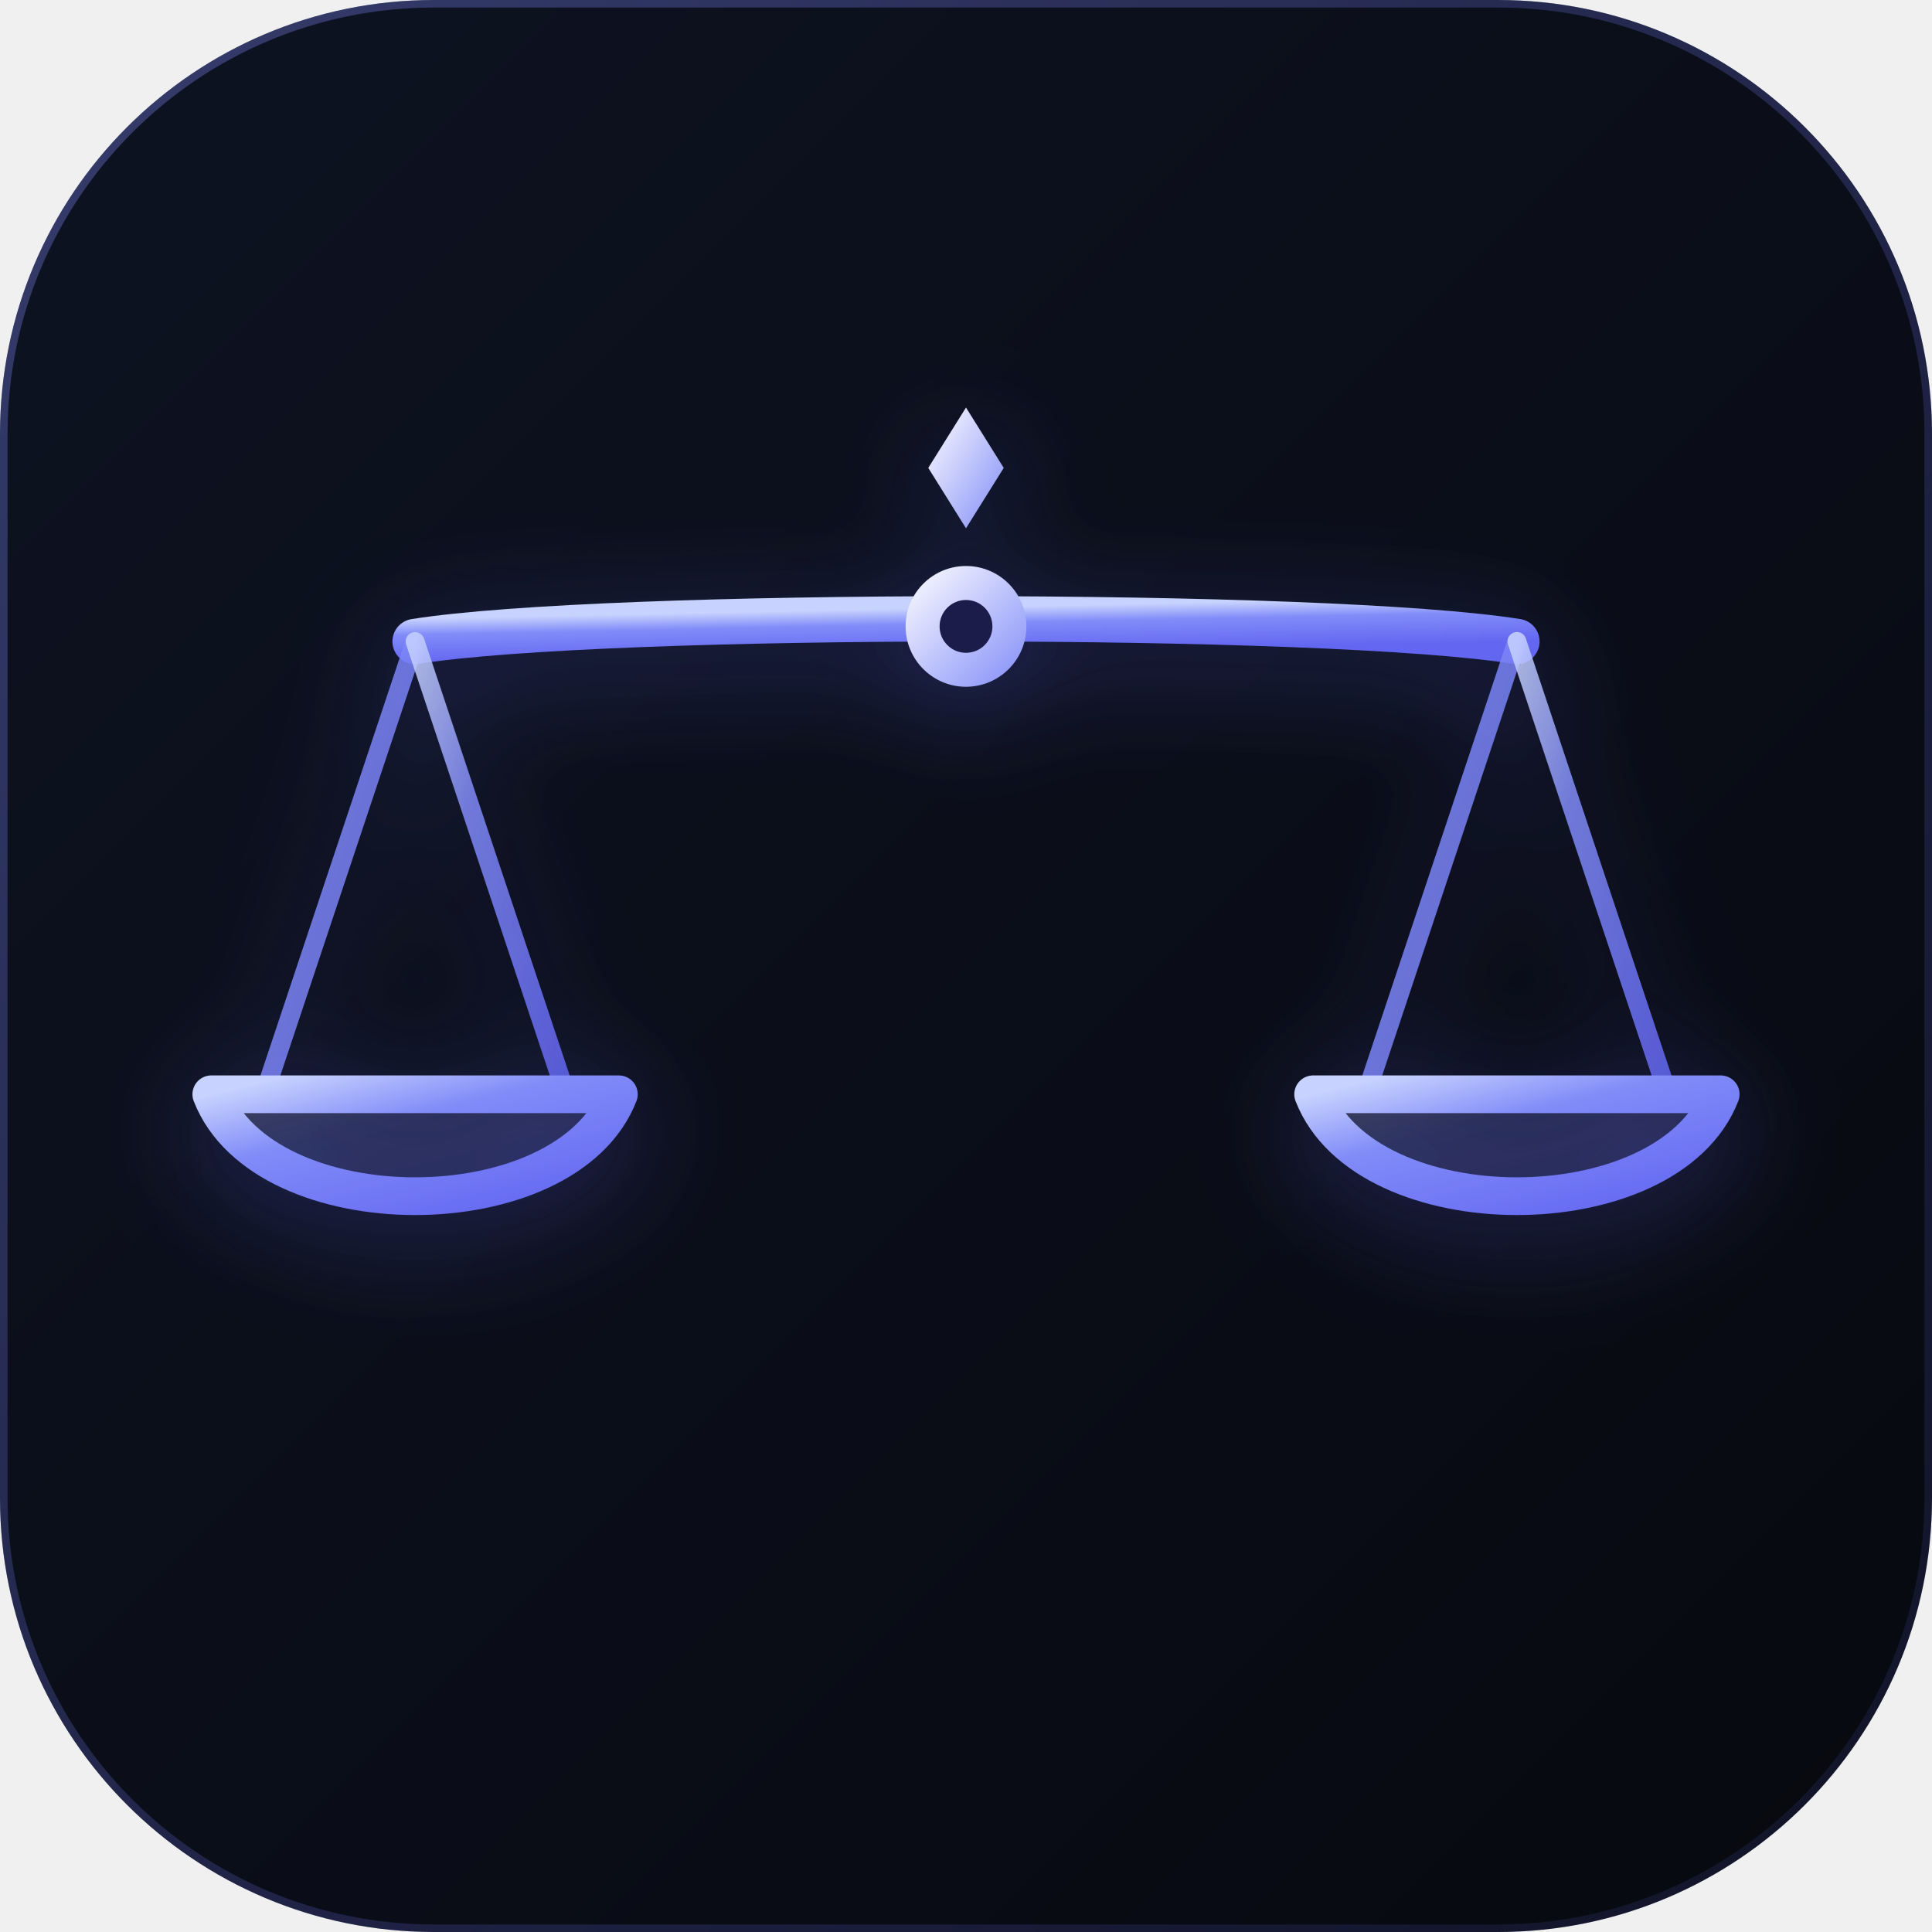
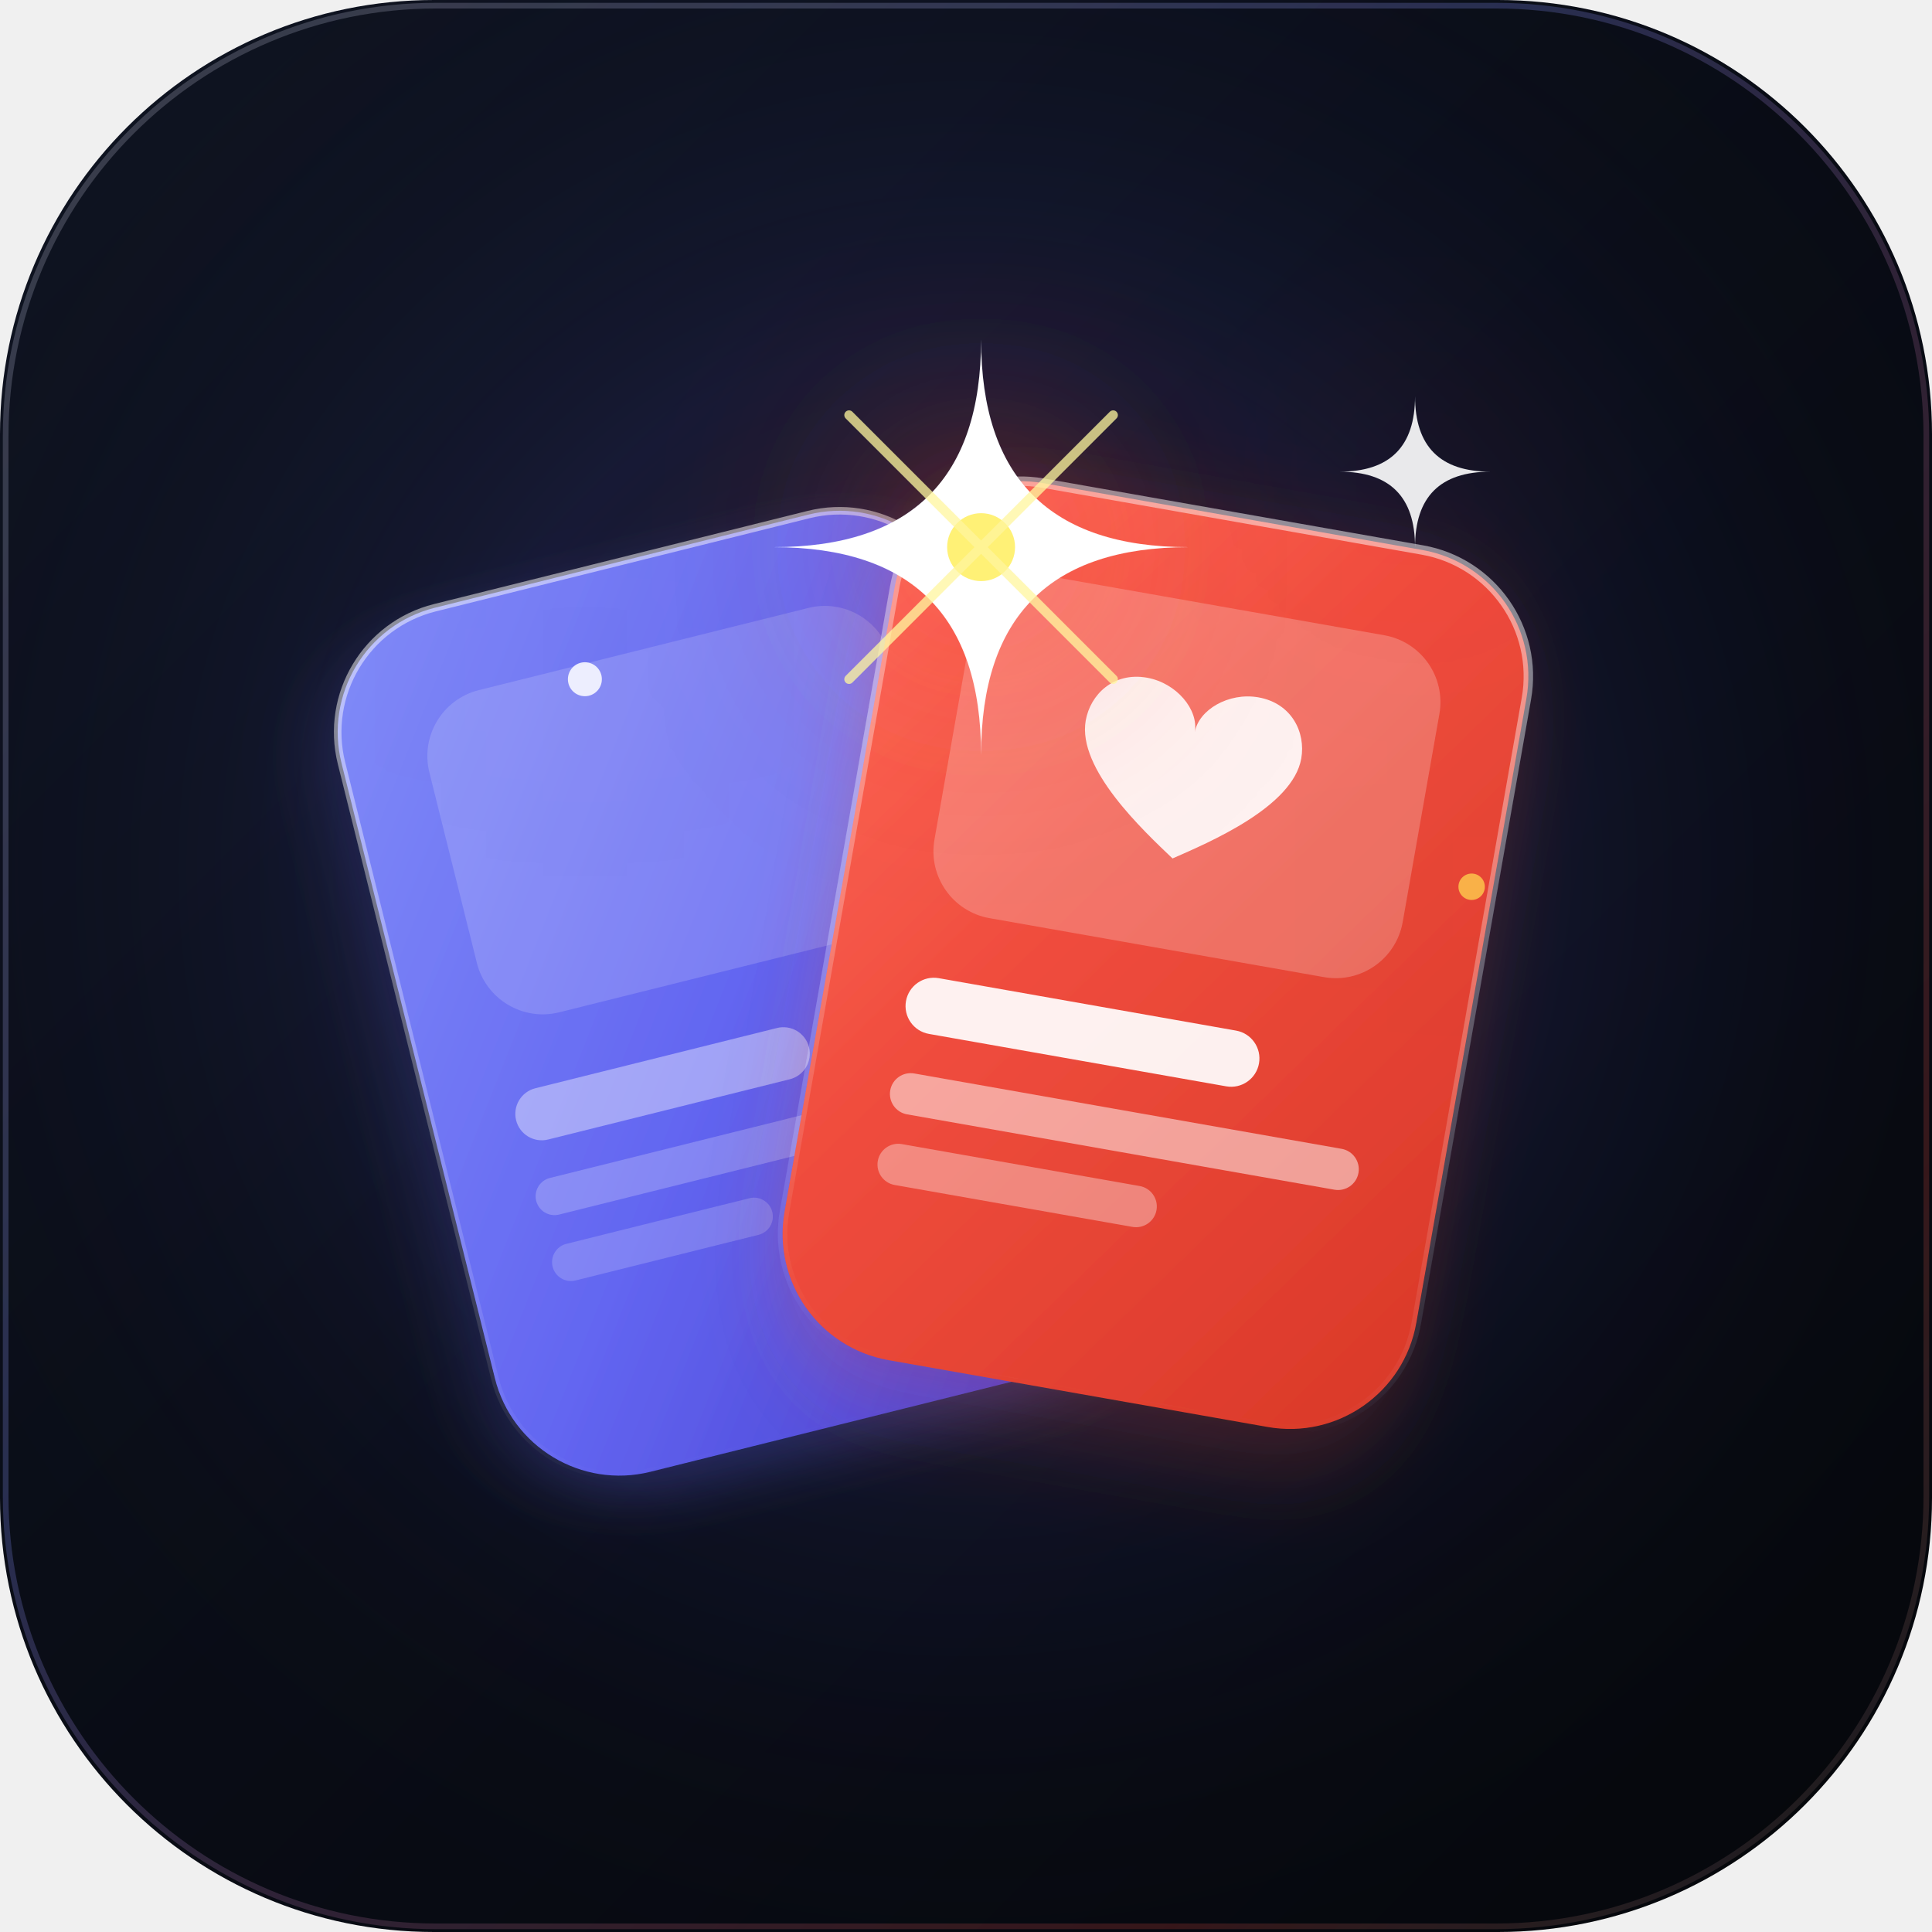
<svg xmlns="http://www.w3.org/2000/svg" viewBox="0 0 512 512" fill="none">
  <defs>
    <linearGradient id="bgGrad" x1="0%" y1="0%" x2="100%" y2="100%">
-       <stop offset="0%" stop-color="#0E1322" />
-       <stop offset="100%" stop-color="#07090F" />
+       <stop offset="0%" stop-color="#0F1422" />
+       <stop offset="50%" stop-color="#090C15" />
+       <stop offset="100%" stop-color="#05070B" />
    </linearGradient>
-     <linearGradient id="scaleGrad" x1="0%" y1="0%" x2="100%" y2="100%">
-       <stop offset="0%" stop-color="#C7D2FE" />
-       <stop offset="35%" stop-color="#818CF8" />
-       <stop offset="100%" stop-color="#6366F1" />
+     <radialGradient id="ambientGlow" cx="50%" cy="45%" r="60%">
+       <stop offset="0%" stop-color="#F04D3E" stop-opacity="0.18" />
+       <stop offset="45%" stop-color="#6366F1" stop-opacity="0.12" />
+       <stop offset="100%" stop-color="#05070B" stop-opacity="0" />
+     </radialGradient>
+     <linearGradient id="frontCardGrad" x1="0%" y1="0%" x2="100%" y2="100%">
+       <stop offset="0%" stop-color="#FF6B5B" />
+       <stop offset="40%" stop-color="#F04D3E" />
+       <stop offset="100%" stop-color="#D93828" />
    </linearGradient>
-     <linearGradient id="coreGrad" x1="0%" y1="0%" x2="100%" y2="100%">
-       <stop offset="0%" stop-color="#FFFFFF" />
-       <stop offset="100%" stop-color="#818CF8" />
+     <linearGradient id="backCardGrad" x1="0%" y1="0%" x2="100%" y2="100%">
+       <stop offset="0%" stop-color="#818CF8" />
+       <stop offset="50%" stop-color="#6366F1" />
+       <stop offset="100%" stop-color="#4338CA" />
+     </linearGradient>
+     <linearGradient id="specularGrad" x1="0%" y1="0%" x2="0%" y2="100%">
+       <stop offset="0%" stop-color="#FFFFFF" stop-opacity="0.5" />
+       <stop offset="100%" stop-color="#FFFFFF" stop-opacity="0" />
    </linearGradient>
    <linearGradient id="borderGrad" x1="0%" y1="0%" x2="100%" y2="100%">
-       <stop offset="0%" stop-color="#818CF8" stop-opacity="0.35" />
-       <stop offset="100%" stop-color="#6366F1" stop-opacity="0.1" />
+       <stop offset="0%" stop-color="#FFFFFF" stop-opacity="0.18" />
+       <stop offset="40%" stop-color="#818CF8" stop-opacity="0.25" />
+       <stop offset="80%" stop-color="#F04D3E" stop-opacity="0.2" />
+       <stop offset="100%" stop-color="#FFFFFF" stop-opacity="0.06" />
    </linearGradient>
-     <filter id="glow" x="-20%" y="-20%" width="140%" height="140%">
-       <feDropShadow dx="0" dy="6" stdDeviation="14" flood-color="#6366F1" flood-opacity="0.35" />
+     <filter id="cardShadow" x="-30%" y="-30%" width="160%" height="160%">
+       <feDropShadow dx="-4" dy="16" stdDeviation="18" flood-color="#000000" flood-opacity="0.55" />
+       <feDropShadow dx="0" dy="8" stdDeviation="12" flood-color="#F04D3E" flood-opacity="0.25" />
+     </filter>
+     <filter id="backShadow" x="-30%" y="-30%" width="160%" height="160%">
+       <feDropShadow dx="-6" dy="14" stdDeviation="16" flood-color="#000000" flood-opacity="0.5" />
+       <feDropShadow dx="0" dy="6" stdDeviation="10" flood-color="#6366F1" flood-opacity="0.3" />
+     </filter>
+     <filter id="starGlow" x="-50%" y="-50%" width="200%" height="200%">
+       <feDropShadow dx="0" dy="0" stdDeviation="8" flood-color="#FFFFFF" flood-opacity="0.9" />
+       <feDropShadow dx="0" dy="0" stdDeviation="16" flood-color="#FDE047" flood-opacity="0.75" />
+       <feDropShadow dx="0" dy="0" stdDeviation="28" flood-color="#F04D3E" flood-opacity="0.5" />
    </filter>
  </defs>
  <rect width="512" height="512" rx="115" fill="url(#bgGrad)" />
-   <rect width="510" height="510" x="1" y="1" rx="114" stroke="url(#borderGrad)" stroke-width="2" />
-   <g filter="url(#glow)">
-     <line x1="256" y1="140" x2="256" y2="390" stroke="url(#scaleGrad)" stroke-width="14" stroke-linecap="round" />
-     <path d="M196 390 H316" stroke="url(#scaleGrad)" stroke-width="16" stroke-linecap="round" />
-     <path d="M226 366 H286" stroke="url(#scaleGrad)" stroke-width="8" stroke-linecap="round" opacity="0.6" />
-     <path d="M110 170 C160 162, 352 162, 402 170" stroke="url(#scaleGrad)" stroke-width="12" stroke-linecap="round" />
-     <path d="M110 170 L70 290" stroke="url(#scaleGrad)" stroke-width="5" stroke-linecap="round" opacity="0.85" />
-     <path d="M110 170 L150 290" stroke="url(#scaleGrad)" stroke-width="5" stroke-linecap="round" opacity="0.85" />
-     <path d="M56 290 C70 326, 150 326, 164 290 Z" fill="url(#scaleGrad)" fill-opacity="0.2" stroke="url(#scaleGrad)" stroke-width="10" stroke-linejoin="round" />
-     <path d="M402 170 L362 290" stroke="url(#scaleGrad)" stroke-width="5" stroke-linecap="round" opacity="0.85" />
-     <path d="M402 170 L442 290" stroke="url(#scaleGrad)" stroke-width="5" stroke-linecap="round" opacity="0.85" />
-     <path d="M348 290 C362 326, 442 326, 456 290 Z" fill="url(#scaleGrad)" fill-opacity="0.2" stroke="url(#scaleGrad)" stroke-width="10" stroke-linejoin="round" />
-     <circle cx="256" cy="166" r="16" fill="url(#coreGrad)" />
-     <circle cx="256" cy="166" r="7" fill="#1E1B4B" />
-     <polygon points="256,108 266,124 256,140 246,124" fill="url(#coreGrad)" />
+   <rect width="512" height="512" rx="115" fill="url(#ambientGlow)" />
+   <rect width="509" height="509" x="1.5" y="1.5" rx="114" stroke="url(#borderGrad)" stroke-width="1.5" />
+   <g transform="translate(195, 270) rotate(-14) translate(-85, -125)" filter="url(#backShadow)">
+     <rect width="170" height="236" rx="34" fill="url(#backCardGrad)" />
+     <rect width="170" height="236" rx="34" stroke="url(#specularGrad)" stroke-width="2" />
+     <rect x="22" y="24" width="126" height="88" rx="18" fill="#FFFFFF" fill-opacity="0.16" />
+     <rect x="22" y="130" width="80" height="14" rx="7" fill="#FFFFFF" fill-opacity="0.4" />
+     <rect x="22" y="154" width="115" height="10" rx="5" fill="#FFFFFF" fill-opacity="0.22" />
+     <rect x="22" y="172" width="60" height="10" rx="5" fill="#FFFFFF" fill-opacity="0.18" />
+   </g>
+   <g transform="translate(305, 260) rotate(10) translate(-85, -125)" filter="url(#cardShadow)">
+     <rect width="170" height="236" rx="34" fill="url(#frontCardGrad)" />
+     <rect width="170" height="236" rx="34" stroke="url(#specularGrad)" stroke-width="2.5" />
+     <rect x="22" y="24" width="126" height="92" rx="18" fill="#FFFFFF" fill-opacity="0.22" />
+     <path d="M85 58 C85 52, 78 46, 70 46 C61 46, 56 53, 56 60 C56 73, 76 86, 85 92 C94 86, 114 73, 114 60 C114 53, 109 46, 100 46 C92 46, 85 52, 85 58 Z" fill="#FFFFFF" fill-opacity="0.9" />
+     <rect x="22" y="134" width="95" height="15" rx="7.5" fill="#FFFFFF" fill-opacity="0.92" />
+     <rect x="22" y="160" width="126" height="11" rx="5.5" fill="#FFFFFF" fill-opacity="0.5" />
+     <rect x="22" y="179" width="75" height="11" rx="5.5" fill="#FFFFFF" fill-opacity="0.35" />
+   </g>
+   <g filter="url(#starGlow)">
+     <path d="M260 90 Q260 145 205 145 Q260 145 260 200 Q260 145 315 145 Q260 145 260 90 Z" fill="#FFFFFF" />
+     <circle cx="260" cy="145" r="9" fill="#FFF176" />
+     <path d="M225 110 L295 180 M225 180 L295 110" stroke="#FFF59D" stroke-width="2.5" stroke-linecap="round" opacity="0.75" />
+   </g>
+   <g filter="url(#starGlow)">
+     <path d="M375 105 Q375 125 355 125 Q375 125 375 145 Q375 125 395 125 Q375 125 375 105 Z" fill="#FFFFFF" opacity="0.9" />
+     <circle cx="155" cy="180" r="4.5" fill="#FFFFFF" opacity="0.85" />
+     <circle cx="390" cy="235" r="3.5" fill="#FFD54F" opacity="0.75" />
  </g>
</svg>
